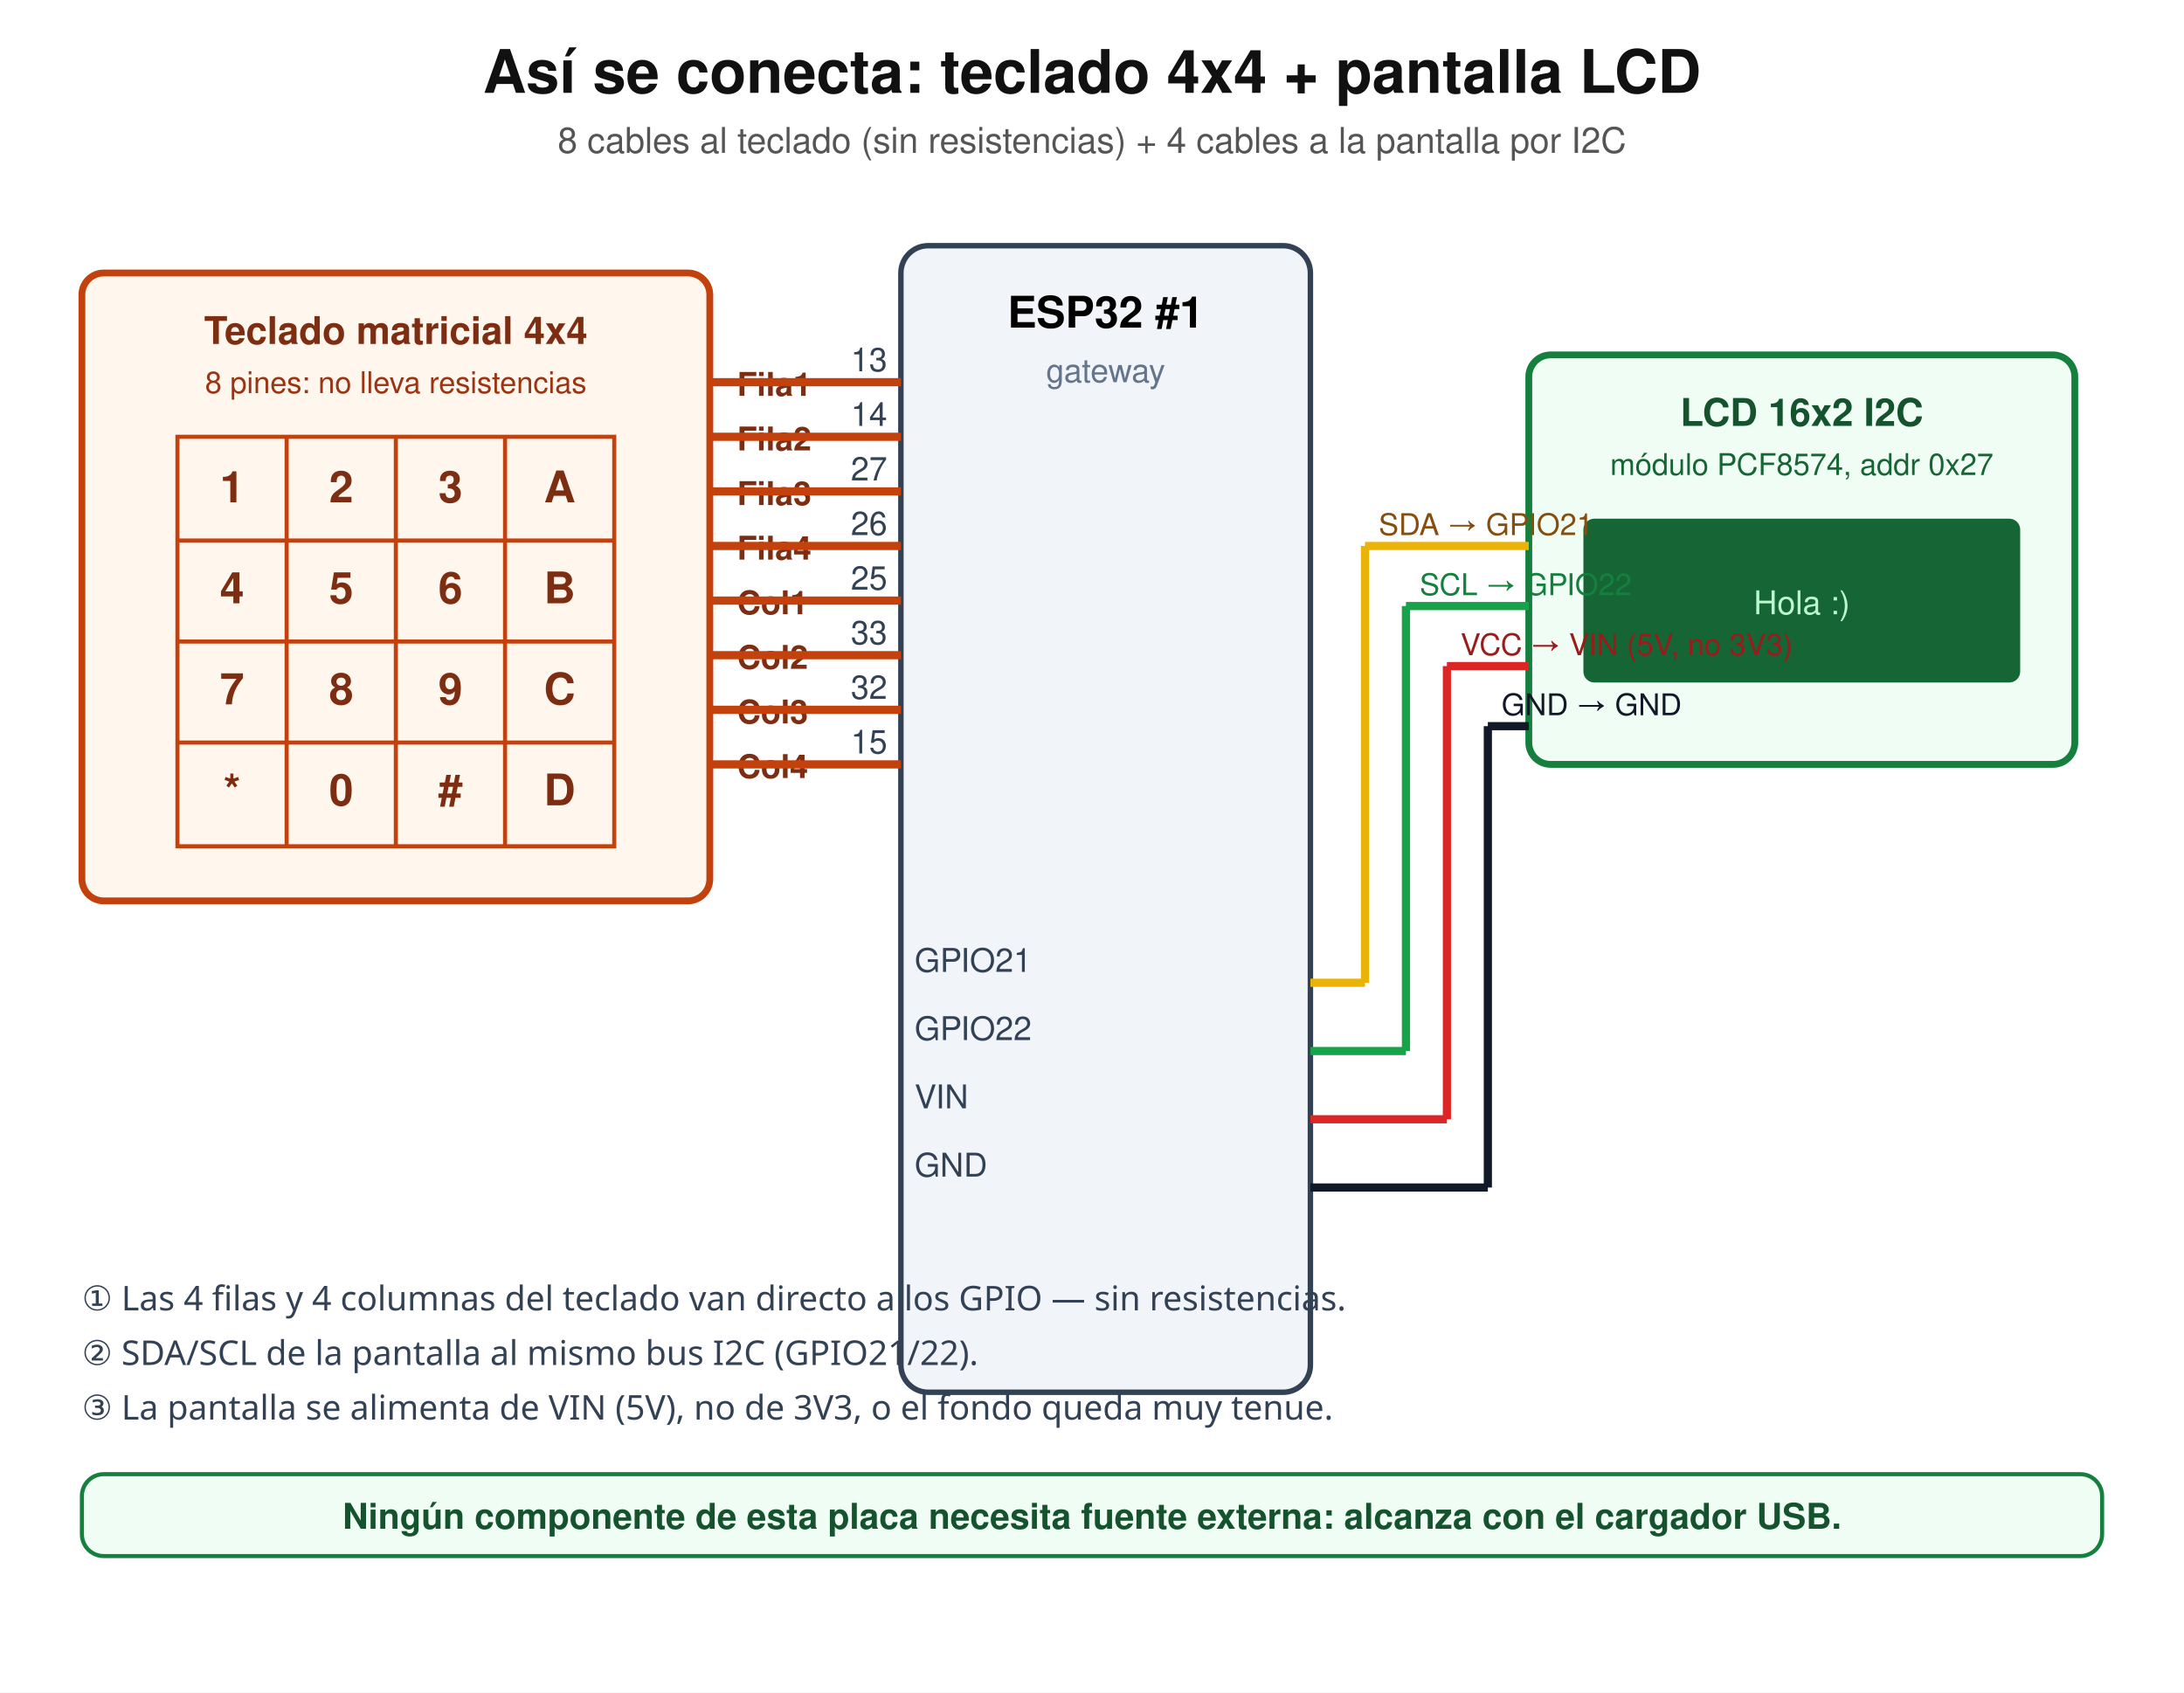
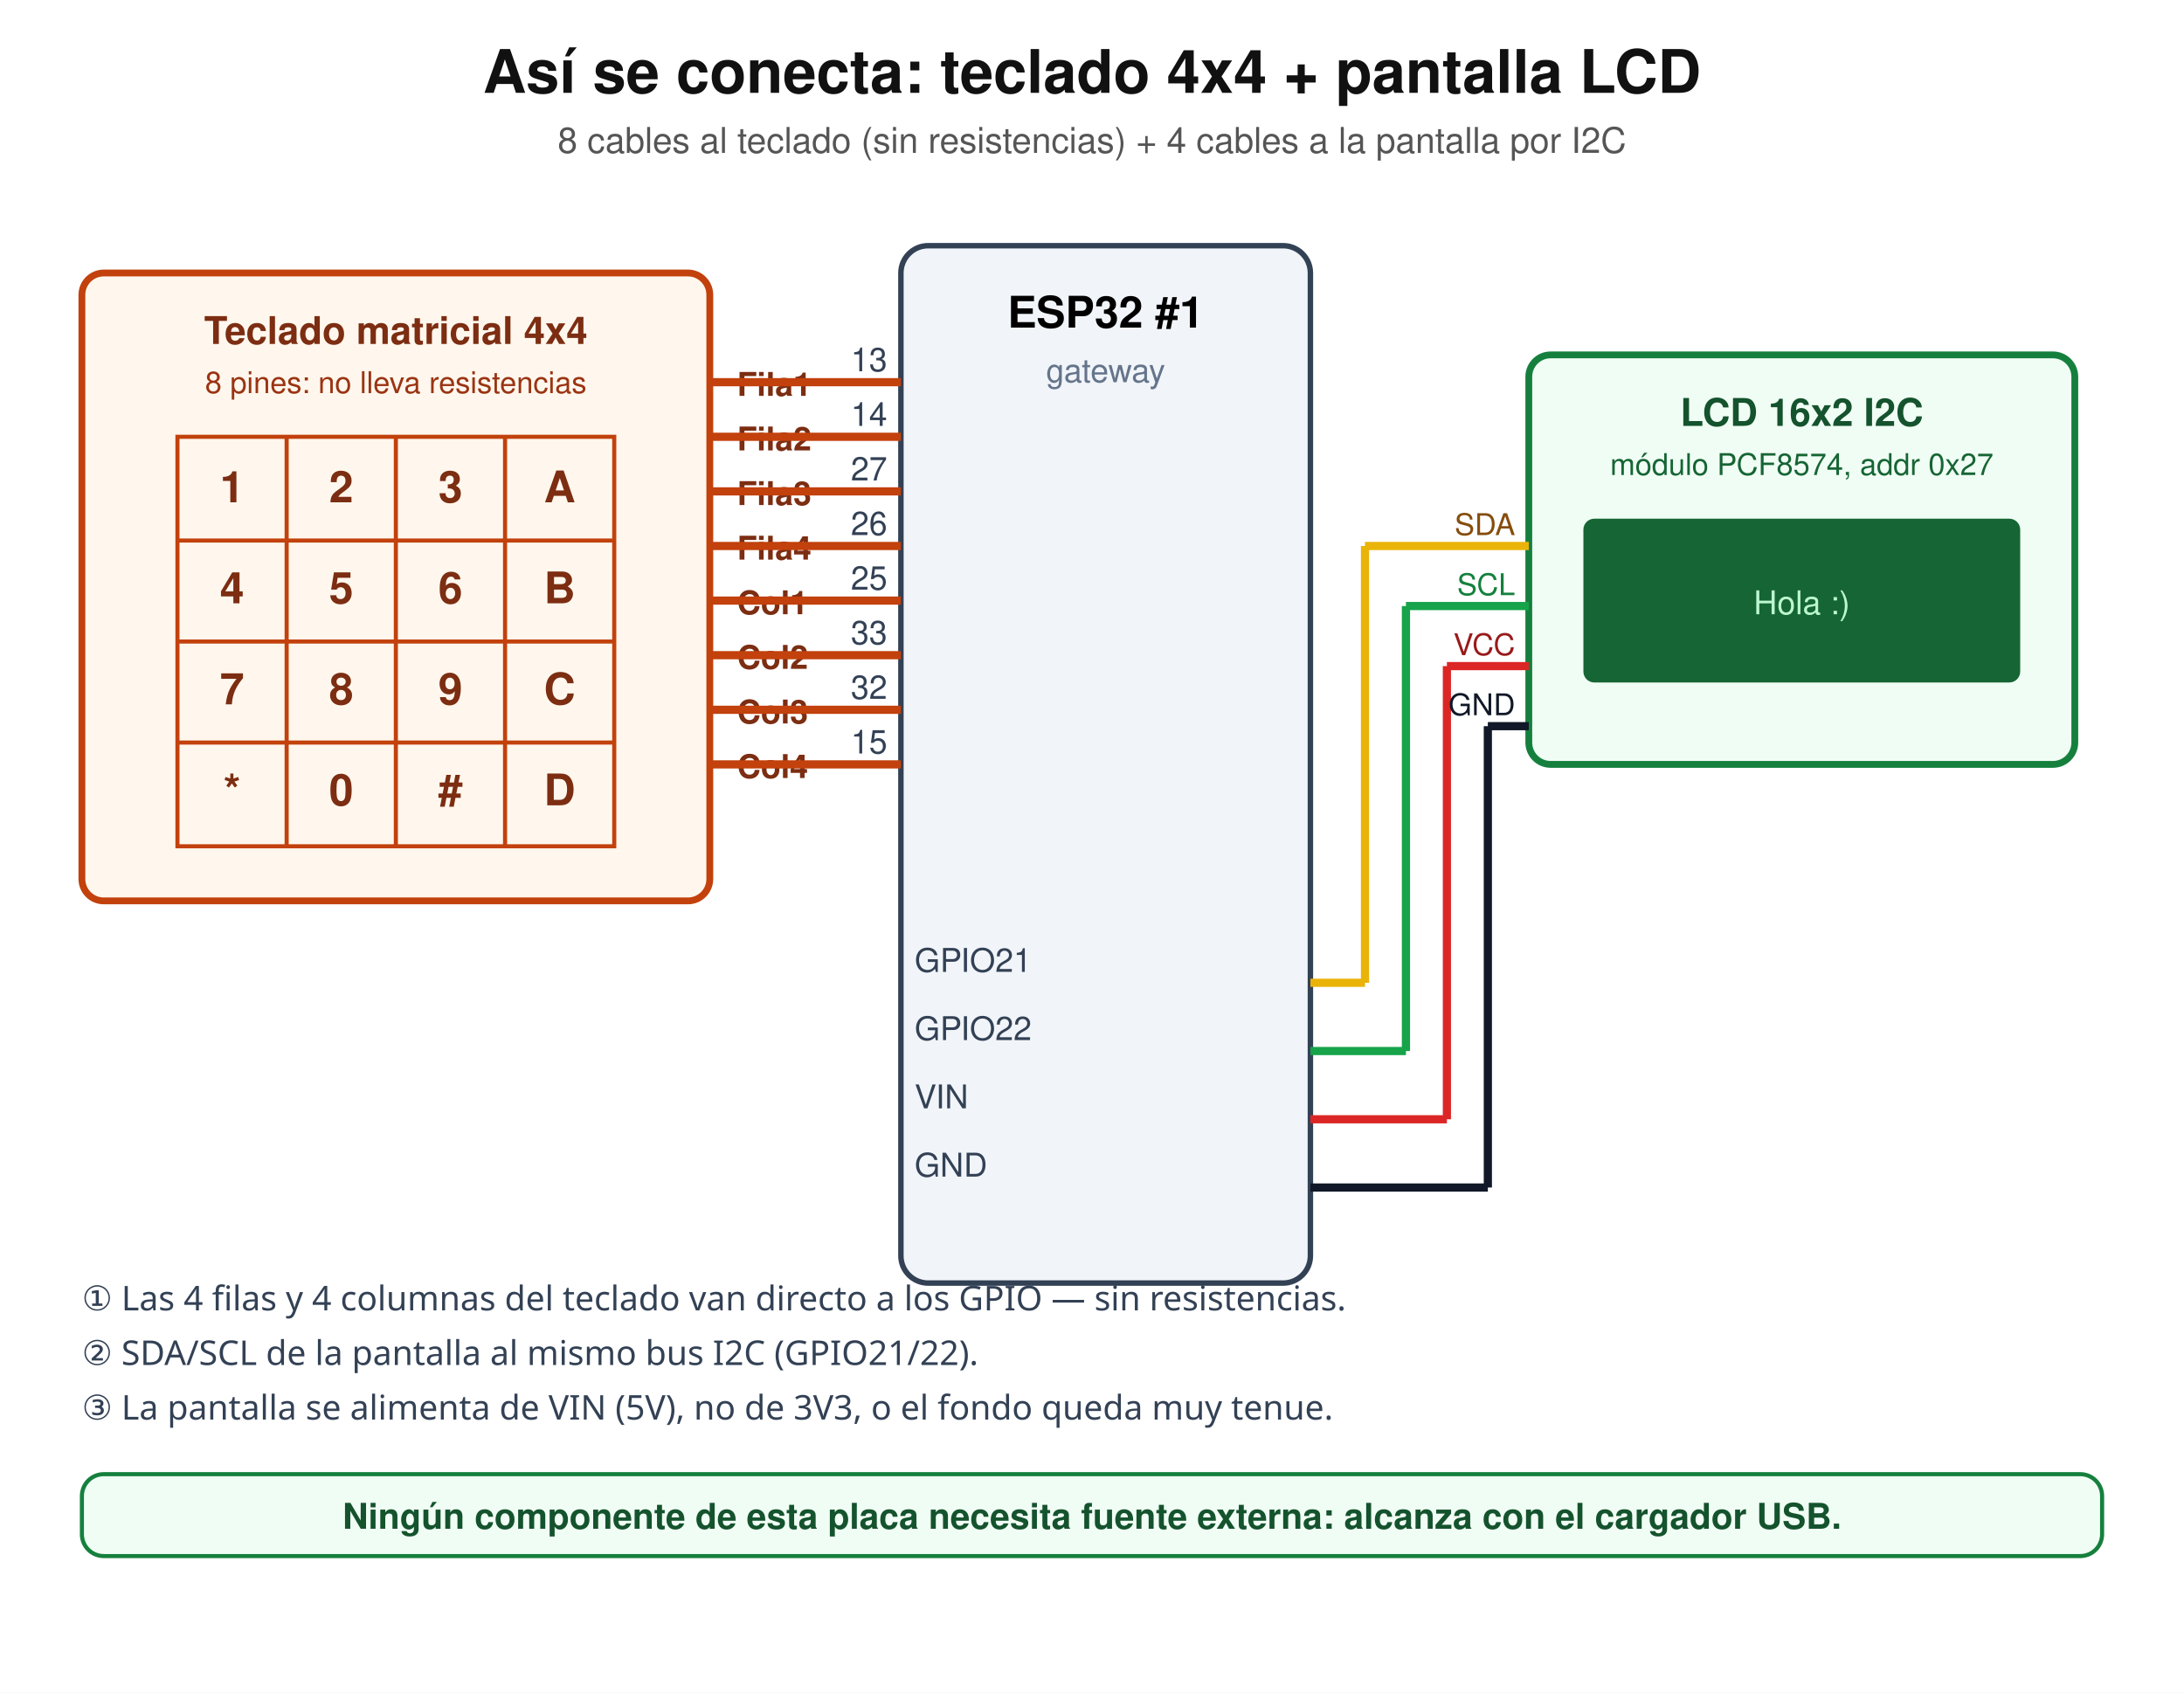
<svg xmlns="http://www.w3.org/2000/svg" viewBox="0 0 800 620" font-family="Segoe UI, Helvetica, Arial, sans-serif">
  <rect x="0" y="0" width="800" height="620" fill="#ffffff" />
  <text x="400" y="34" text-anchor="middle" font-size="22" font-weight="800" fill="#111">Así se conecta: teclado 4x4 + pantalla LCD</text>
  <text x="400" y="56" text-anchor="middle" font-size="13" fill="#555">8 cables al teclado (sin resistencias) + 4 cables a la pantalla por I2C</text>
-   <rect x="330" y="90" width="150" height="420" rx="10" fill="#f1f5f9" stroke="#334155" stroke-width="2" />
+   <rect x="330" y="90" width="150" height="380" rx="10" fill="#f1f5f9" stroke="#334155" stroke-width="2" />
  <text x="405" y="120" text-anchor="middle" font-size="16" font-weight="800">ESP32 #1</text>
  <text x="405" y="140" text-anchor="middle" font-size="12" fill="#64748b">gateway</text>
  <g>
    <rect x="30" y="100" width="230" height="230" rx="8" fill="#fff7ed" stroke="#c2410c" stroke-width="2.5" />
    <text x="145" y="126" text-anchor="middle" font-size="14" font-weight="800" fill="#7c2d12">Teclado matricial 4x4</text>
    <text x="145" y="144" text-anchor="middle" font-size="11" fill="#9a3412">8 pines: no lleva resistencias</text>
    <g stroke="#c2410c" stroke-width="1.5" fill="none">
      <rect x="65" y="160" width="160" height="150" />
      <line x1="105" y1="160" x2="105" y2="310" />
      <line x1="145" y1="160" x2="145" y2="310" />
      <line x1="185" y1="160" x2="185" y2="310" />
      <line x1="65" y1="198" x2="225" y2="198" />
      <line x1="65" y1="235" x2="225" y2="235" />
      <line x1="65" y1="272" x2="225" y2="272" />
    </g>
    <g font-size="16" fill="#7c2d12" font-weight="700" text-anchor="middle">
      <text x="85" y="184">1</text>
      <text x="125" y="184">2</text>
      <text x="165" y="184">3</text>
      <text x="205" y="184">A</text>
      <text x="85" y="221">4</text>
      <text x="125" y="221">5</text>
      <text x="165" y="221">6</text>
      <text x="205" y="221">B</text>
      <text x="85" y="258">7</text>
      <text x="125" y="258">8</text>
      <text x="165" y="258">9</text>
      <text x="205" y="258">C</text>
      <text x="85" y="295">*</text>
      <text x="125" y="295">0</text>
      <text x="165" y="295">#</text>
      <text x="205" y="295">D</text>
    </g>
  </g>
  <g font-size="12" fill="#7c2d12" font-weight="700">
    <text x="270" y="145">Fila1</text>
    <text x="270" y="165">Fila2</text>
    <text x="270" y="185">Fila3</text>
    <text x="270" y="205">Fila4</text>
    <text x="270" y="225">Col1</text>
    <text x="270" y="245">Col2</text>
    <text x="270" y="265">Col3</text>
    <text x="270" y="285">Col4</text>
  </g>
  <g stroke="#c2410c" stroke-width="3">
    <line x1="260" y1="140" x2="330" y2="140" />
    <line x1="260" y1="160" x2="330" y2="160" />
    <line x1="260" y1="180" x2="330" y2="180" />
    <line x1="260" y1="200" x2="330" y2="200" />
    <line x1="260" y1="220" x2="330" y2="220" />
    <line x1="260" y1="240" x2="330" y2="240" />
    <line x1="260" y1="260" x2="330" y2="260" />
    <line x1="260" y1="280" x2="330" y2="280" />
  </g>
  <g font-size="12" fill="#334155" text-anchor="end">
    <text x="325" y="136">13</text>
    <text x="325" y="156">14</text>
    <text x="325" y="176">27</text>
    <text x="325" y="196">26</text>
    <text x="325" y="216">25</text>
    <text x="325" y="236">33</text>
    <text x="325" y="256">32</text>
    <text x="325" y="276">15</text>
  </g>
  <g>
    <rect x="560" y="130" width="200" height="150" rx="8" fill="#f0fdf4" stroke="#15803d" stroke-width="2.5" />
    <text x="660" y="156" text-anchor="middle" font-size="14" font-weight="800" fill="#14532d">LCD 16x2 I2C</text>
    <text x="660" y="174" text-anchor="middle" font-size="11" fill="#166534">módulo PCF8574, addr 0x27</text>
    <rect x="580" y="190" width="160" height="60" rx="4" fill="#166534" />
    <text x="660" y="225" text-anchor="middle" font-size="12" fill="#bbf7d0">Hola :)</text>
  </g>
  <g font-size="12" fill="#334155" text-anchor="start">
    <text x="335" y="356">GPIO21</text>
    <text x="335" y="381">GPIO22</text>
    <text x="335" y="406">VIN</text>
    <text x="335" y="431">GND</text>
  </g>
  <line x1="480" y1="360" x2="500" y2="360" stroke="#eab308" stroke-width="3" />
  <line x1="500" y1="360" x2="500" y2="200" stroke="#eab308" stroke-width="3" />
  <line x1="500" y1="200" x2="560" y2="200" stroke="#eab308" stroke-width="3" />
-   <text x="505" y="196" font-size="11" fill="#854d0e">SDA → GPIO21</text>
+   <text x="555" y="196" text-anchor="end" font-size="11" fill="#854d0e">SDA</text>
  <line x1="480" y1="385" x2="515" y2="385" stroke="#16a34a" stroke-width="3" />
  <line x1="515" y1="385" x2="515" y2="222" stroke="#16a34a" stroke-width="3" />
  <line x1="515" y1="222" x2="560" y2="222" stroke="#16a34a" stroke-width="3" />
-   <text x="520" y="218" font-size="11" fill="#15803d">SCL → GPIO22</text>
+   <text x="555" y="218" text-anchor="end" font-size="11" fill="#15803d">SCL</text>
  <line x1="480" y1="410" x2="530" y2="410" stroke="#dc2626" stroke-width="3" />
  <line x1="530" y1="410" x2="530" y2="244" stroke="#dc2626" stroke-width="3" />
  <line x1="530" y1="244" x2="560" y2="244" stroke="#dc2626" stroke-width="3" />
-   <text x="535" y="240" font-size="11" fill="#991b1b">VCC → VIN (5V, no 3V3)</text>
+   <text x="555" y="240" text-anchor="end" font-size="11" fill="#991b1b">VCC</text>
  <line x1="480" y1="435" x2="545" y2="435" stroke="#111827" stroke-width="3" />
  <line x1="545" y1="435" x2="545" y2="266" stroke="#111827" stroke-width="3" />
  <line x1="545" y1="266" x2="560" y2="266" stroke="#111827" stroke-width="3" />
-   <text x="550" y="262" font-size="11" fill="#111827">GND → GND</text>
+   <text x="555" y="262" text-anchor="end" font-size="11" fill="#111827">GND</text>
  <g font-family="sans-serif" font-size="12.5" fill="#334155">
    <text x="30" y="480">① Las 4 filas y 4 columnas del teclado van directo a los GPIO — sin resistencias.</text>
    <text x="30" y="500">② SDA/SCL de la pantalla al mismo bus I2C (GPIO21/22).</text>
    <text x="30" y="520">③ La pantalla se alimenta de VIN (5V), no de 3V3, o el fondo queda muy tenue.</text>
  </g>
  <rect x="30" y="540" width="740" height="30" rx="8" fill="#f0fdf4" stroke="#15803d" stroke-width="1.5" />
  <text x="400" y="560" text-anchor="middle" font-size="13" fill="#14532d" font-weight="700">Ningún componente de esta placa necesita fuente externa: alcanza con el cargador USB.</text>
</svg>
